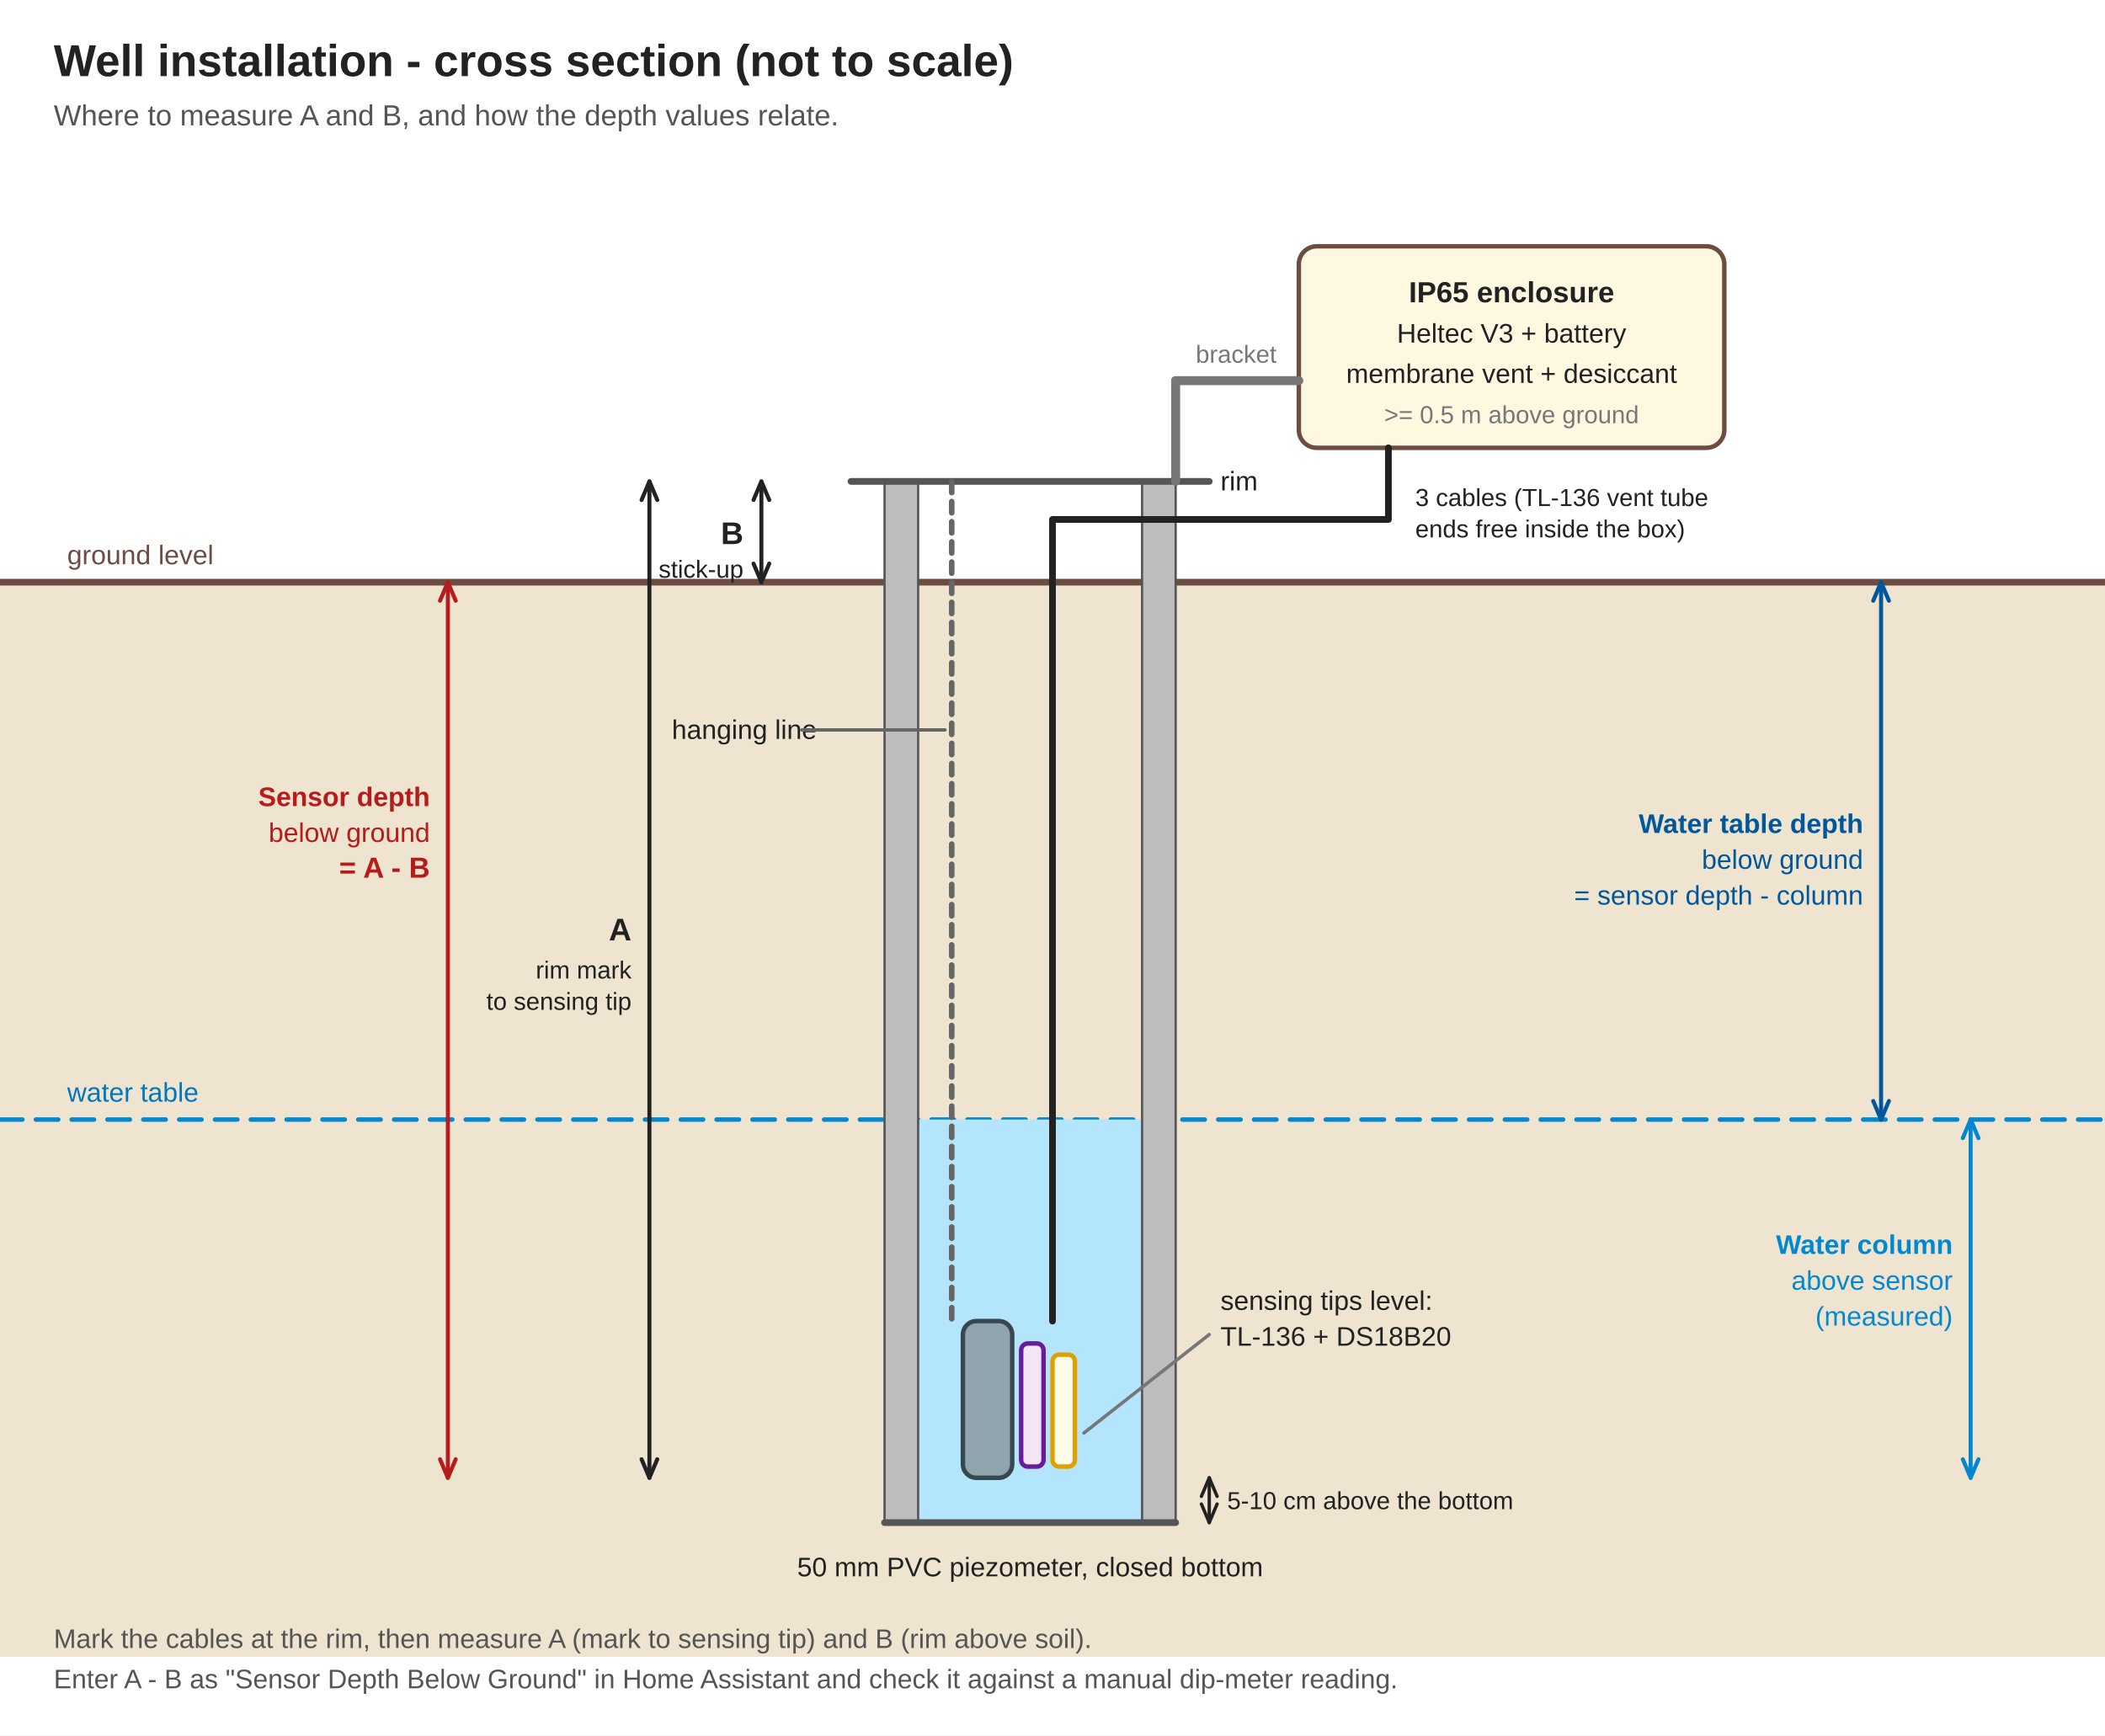
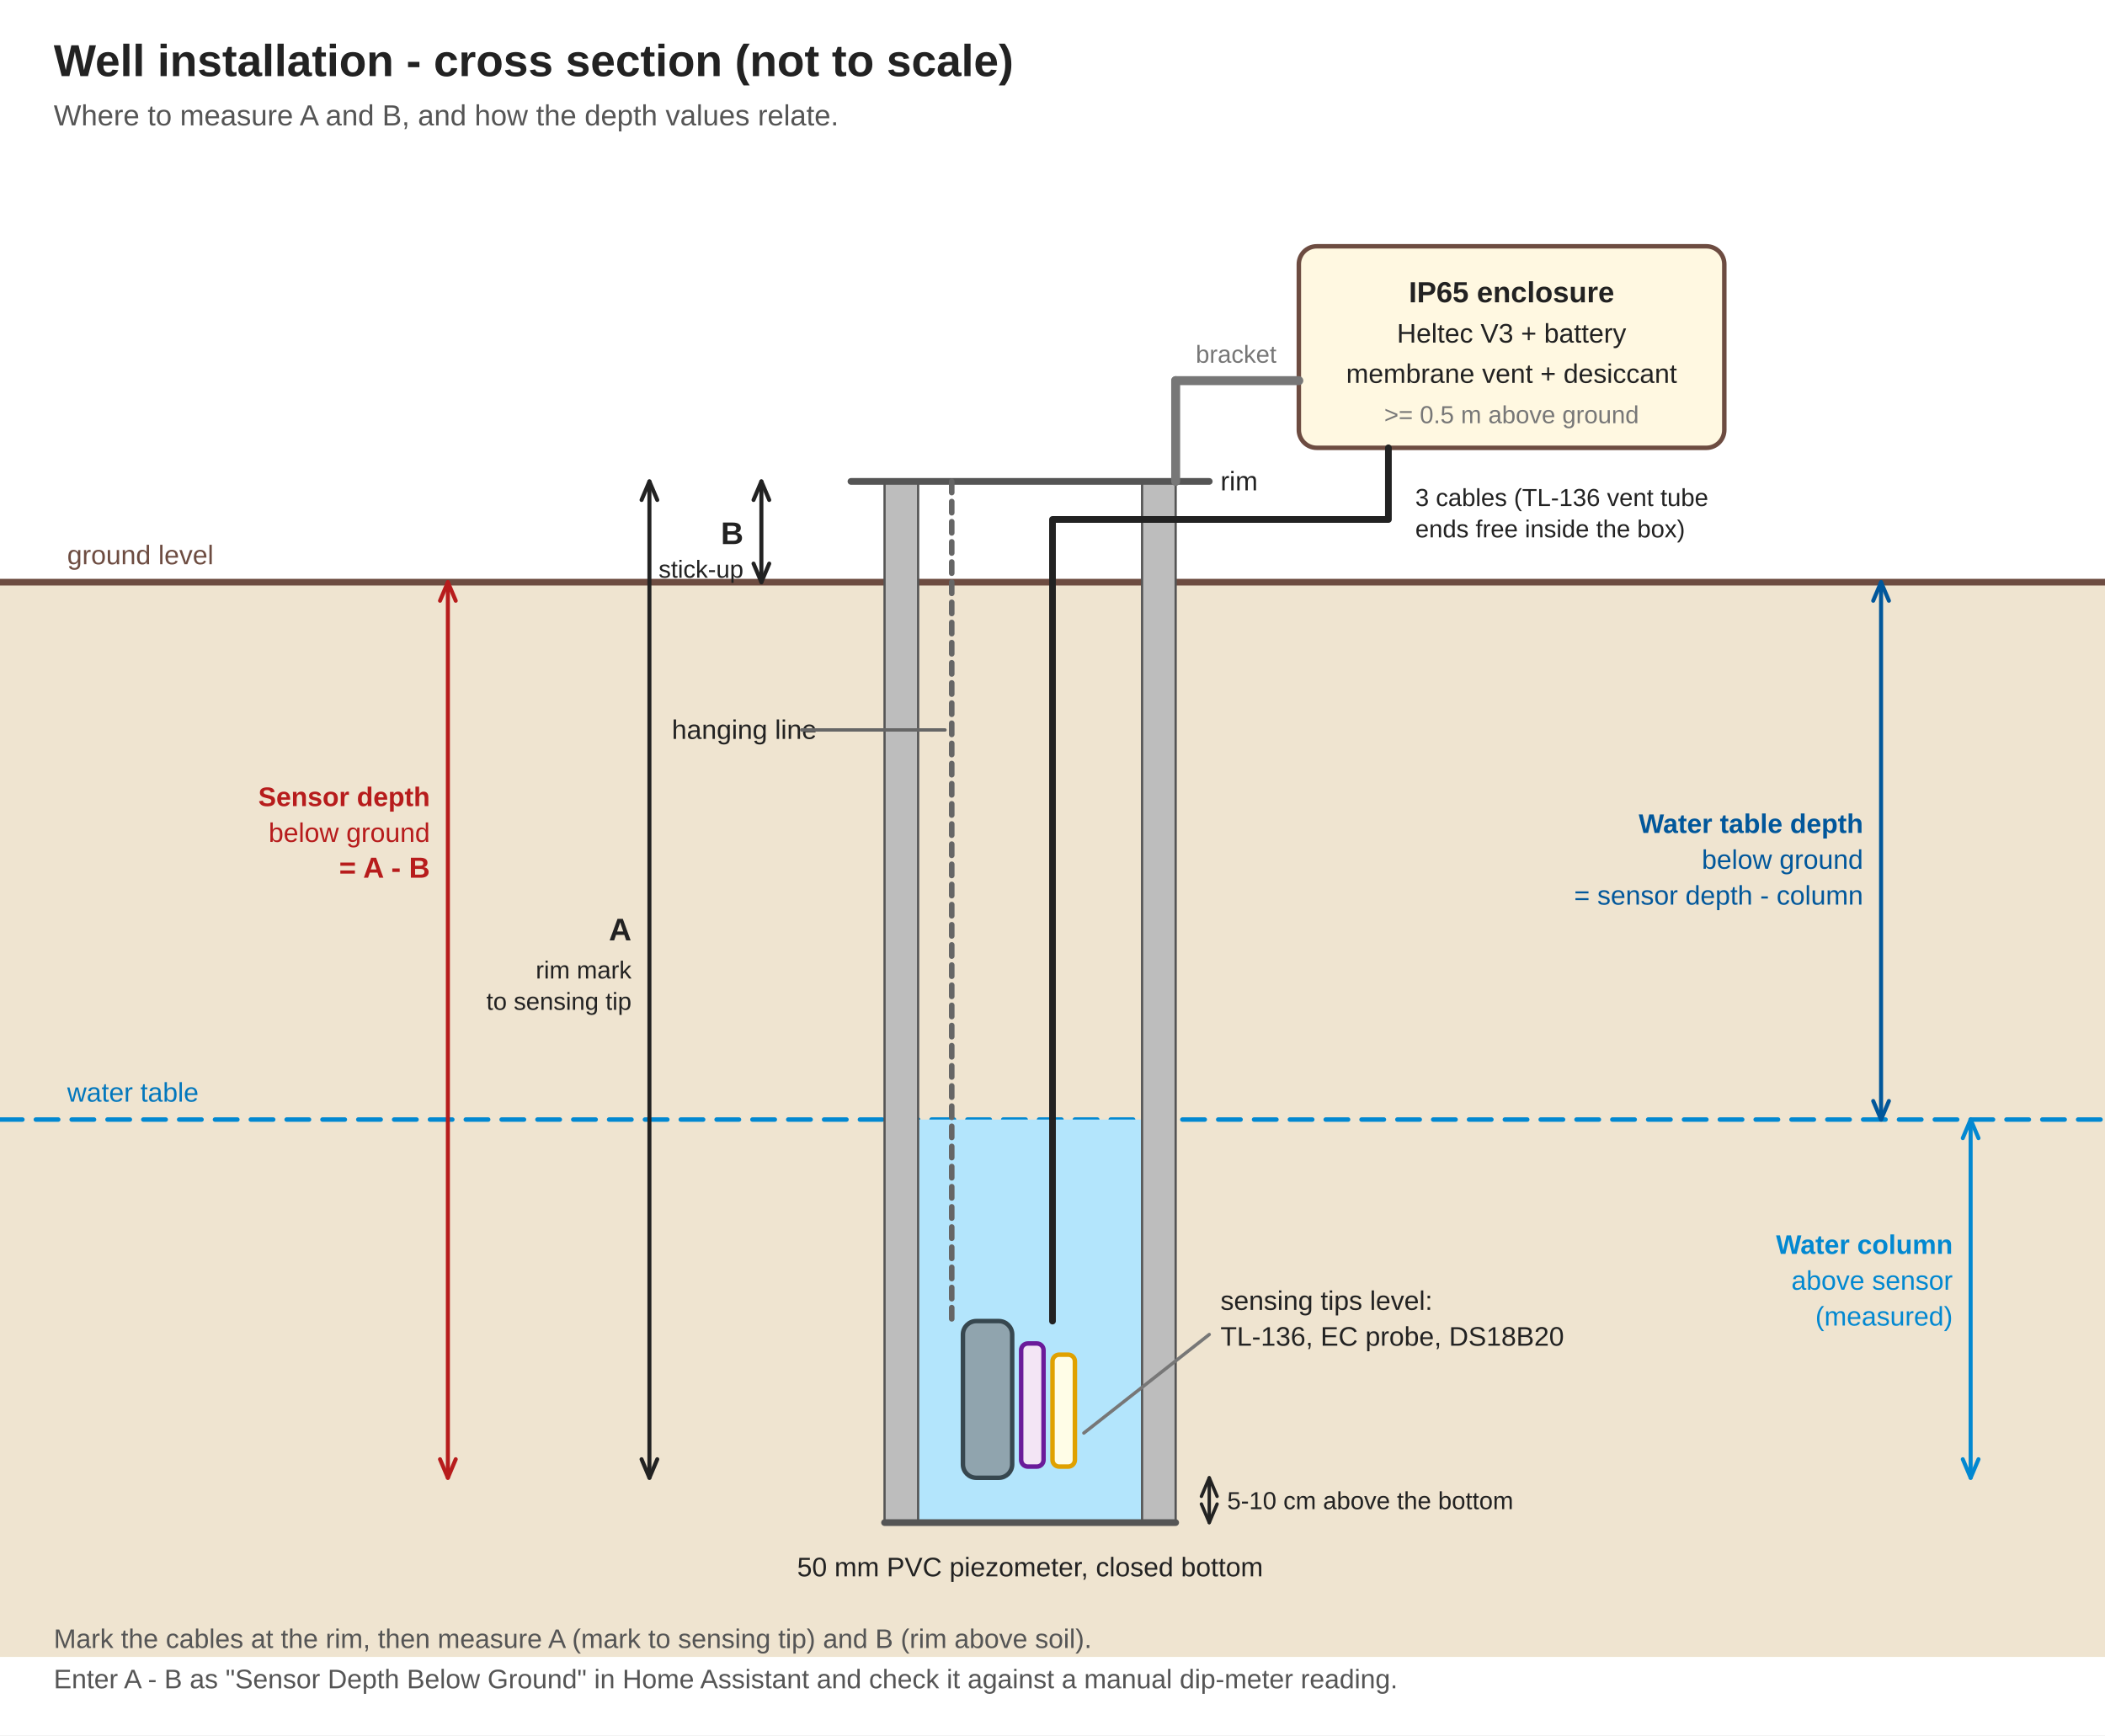
<svg xmlns="http://www.w3.org/2000/svg" viewBox="0 0 940 775" width="940" height="775" font-family="Arial, Helvetica, sans-serif">
  <rect width="940" height="775" fill="#ffffff" />
  <text x="24" y="34" font-size="20" text-anchor="start" font-weight="bold" fill="#222">Well installation - cross section (not to scale)</text>
  <text x="24" y="56" font-size="13" text-anchor="start" font-weight="normal" fill="#555">Where to measure A and B, and how the depth values relate.</text>
  <rect x="0" y="260" width="940" height="480" fill="#efe4d0" />
  <line x1="0" y1="260" x2="940" y2="260" stroke="#6d4c41" stroke-width="3" stroke-linecap="round" />
  <text x="30" y="252" font-size="12" text-anchor="start" font-weight="normal" fill="#6d4c41">ground level</text>
  <line x1="0" y1="500" x2="940" y2="500" stroke="#0288d1" stroke-width="2" stroke-linecap="round" stroke-dasharray="10 6" />
  <text x="30" y="492" font-size="12" text-anchor="start" font-weight="normal" fill="#0277bd">water table</text>
  <rect x="410" y="500" width="100" height="180" fill="#b3e5fc" />
  <rect x="395" y="215" width="15" height="465" fill="#bdbdbd" stroke="#555" />
  <rect x="510" y="215" width="15" height="465" fill="#bdbdbd" stroke="#555" />
  <line x1="395" y1="680" x2="525" y2="680" stroke="#555" stroke-width="3" stroke-linecap="round" />
  <text x="460" y="704" font-size="12" text-anchor="middle" font-weight="normal" fill="#222">50 mm PVC piezometer, closed bottom</text>
  <line x1="380" y1="215" x2="540" y2="215" stroke="#555" stroke-width="3" stroke-linecap="round" />
  <text x="545" y="219" font-size="12" text-anchor="start" font-weight="normal" fill="#222">rim</text>
  <rect x="580" y="110" width="190" height="90" rx="8" fill="#fff8e1" stroke="#6d4c41" stroke-width="2" />
  <text x="675" y="135" font-size="13" text-anchor="middle" font-weight="bold" fill="#222">IP65 enclosure</text>
  <text x="675" y="153" font-size="12" text-anchor="middle" font-weight="normal" fill="#222">Heltec V3 + battery</text>
  <text x="675" y="171" font-size="12" text-anchor="middle" font-weight="normal" fill="#222">membrane vent + desiccant</text>
  <text x="675" y="189" font-size="11" text-anchor="middle" font-weight="normal" fill="#777">&gt;= 0.5 m above ground</text>
  <line x1="580" y1="170" x2="525" y2="170" stroke="#777" stroke-width="4" stroke-linecap="round" />
  <line x1="525" y1="170" x2="525" y2="215" stroke="#777" stroke-width="4" stroke-linecap="round" />
  <text x="552" y="162" font-size="11" text-anchor="middle" font-weight="normal" fill="#777">bracket</text>
  <polyline points="620,200 620,232 470,232 470,590" fill="none" stroke="#222" stroke-width="3" stroke-linejoin="round" stroke-linecap="round" />
  <text x="632" y="226" font-size="11" text-anchor="start" font-weight="normal" fill="#222">3 cables (TL-136 vent tube</text>
  <text x="632" y="240" font-size="11" text-anchor="start" font-weight="normal" fill="#222">ends free inside the box)</text>
  <polyline points="425,215 425,590" fill="none" stroke="#666" stroke-width="2.5" stroke-linejoin="round" stroke-linecap="round" stroke-dasharray="5 4" />
  <text x="300" y="330" font-size="12" text-anchor="start" font-weight="normal" fill="#222">hanging line</text>
  <line x1="358" y1="326" x2="422" y2="326" stroke="#666" stroke-width="1.5" stroke-linecap="round" />
  <rect x="430" y="590" width="22" height="70" rx="6" fill="#90a4ae" stroke="#37474f" stroke-width="2" />
  <rect x="456" y="600" width="10" height="55" rx="3" fill="#f3e5f5" stroke="#6a1b9a" stroke-width="2" />
  <rect x="470" y="605" width="10" height="50" rx="3" fill="#fffde7" stroke="#e0a100" stroke-width="2" />
  <text x="545" y="585" font-size="12" text-anchor="start" font-weight="normal" fill="#222">sensing tips level:</text>
-   <text x="545" y="601" font-size="12" text-anchor="start" font-weight="normal" fill="#222">TL-136 + DS18B20</text>
+   <text x="545" y="601" font-size="12" text-anchor="start" font-weight="normal" fill="#222">TL-136, EC probe, DS18B20</text>
  <line x1="540" y1="596" x2="484" y2="640" stroke="#777" stroke-width="1.5" stroke-linecap="round" />
  <line x1="540" y1="660" x2="540" y2="680" stroke="#222" stroke-width="1.5" stroke-linecap="round" />
  <polyline points="536.495,671.71 540,680 543.505,671.71" fill="none" stroke="#222" stroke-width="1.5" stroke-linejoin="round" stroke-linecap="round" />
  <polyline points="543.505,668.29 540,660 536.495,668.29" fill="none" stroke="#222" stroke-width="1.5" stroke-linejoin="round" stroke-linecap="round" />
  <text x="548" y="674" font-size="11" text-anchor="start" font-weight="normal" fill="#222">5-10 cm above the bottom</text>
  <line x1="340" y1="215" x2="340" y2="260" stroke="#222" stroke-width="1.8" stroke-linecap="round" />
  <polyline points="336.495,251.71 340,260 343.505,251.71" fill="none" stroke="#222" stroke-width="1.8" stroke-linejoin="round" stroke-linecap="round" />
  <polyline points="343.505,223.29 340,215 336.495,223.29" fill="none" stroke="#222" stroke-width="1.8" stroke-linejoin="round" stroke-linecap="round" />
  <text x="332" y="243" font-size="14" text-anchor="end" font-weight="bold" fill="#222">B</text>
  <text x="332" y="258" font-size="11" text-anchor="end" font-weight="normal" fill="#222">stick-up</text>
  <line x1="290" y1="215" x2="290" y2="660" stroke="#222" stroke-width="1.8" stroke-linecap="round" />
  <polyline points="286.495,651.71 290,660 293.505,651.71" fill="none" stroke="#222" stroke-width="1.8" stroke-linejoin="round" stroke-linecap="round" />
  <polyline points="293.505,223.29 290,215 286.495,223.29" fill="none" stroke="#222" stroke-width="1.8" stroke-linejoin="round" stroke-linecap="round" />
  <text x="282" y="420" font-size="14" text-anchor="end" font-weight="bold" fill="#222">A</text>
  <text x="282" y="437" font-size="11" text-anchor="end" font-weight="normal" fill="#222">rim mark</text>
  <text x="282" y="451" font-size="11" text-anchor="end" font-weight="normal" fill="#222">to sensing tip</text>
  <line x1="200" y1="260" x2="200" y2="660" stroke="#b71c1c" stroke-width="1.8" stroke-linecap="round" />
  <polyline points="196.495,651.71 200,660 203.505,651.71" fill="none" stroke="#b71c1c" stroke-width="1.8" stroke-linejoin="round" stroke-linecap="round" />
  <polyline points="203.505,268.29 200,260 196.495,268.29" fill="none" stroke="#b71c1c" stroke-width="1.8" stroke-linejoin="round" stroke-linecap="round" />
  <text x="192" y="360" font-size="12" text-anchor="end" font-weight="bold" fill="#b71c1c">Sensor depth</text>
  <text x="192" y="376" font-size="12" text-anchor="end" font-weight="normal" fill="#b71c1c">below ground</text>
  <text x="192" y="392" font-size="13" text-anchor="end" font-weight="bold" fill="#b71c1c">= A - B</text>
  <line x1="840" y1="260" x2="840" y2="500" stroke="#01579b" stroke-width="1.8" stroke-linecap="round" />
  <polyline points="836.495,491.71 840,500 843.505,491.71" fill="none" stroke="#01579b" stroke-width="1.8" stroke-linejoin="round" stroke-linecap="round" />
  <polyline points="843.505,268.29 840,260 836.495,268.29" fill="none" stroke="#01579b" stroke-width="1.8" stroke-linejoin="round" stroke-linecap="round" />
  <text x="832" y="372" font-size="12" text-anchor="end" font-weight="bold" fill="#01579b">Water table depth</text>
  <text x="832" y="388" font-size="12" text-anchor="end" font-weight="normal" fill="#01579b">below ground</text>
  <text x="832" y="404" font-size="12" text-anchor="end" font-weight="normal" fill="#01579b">= sensor depth - column</text>
  <line x1="880" y1="500" x2="880" y2="660" stroke="#0288d1" stroke-width="1.8" stroke-linecap="round" />
  <polyline points="876.495,651.71 880,660 883.505,651.71" fill="none" stroke="#0288d1" stroke-width="1.8" stroke-linejoin="round" stroke-linecap="round" />
  <polyline points="883.505,508.29 880,500 876.495,508.29" fill="none" stroke="#0288d1" stroke-width="1.8" stroke-linejoin="round" stroke-linecap="round" />
  <text x="872" y="560" font-size="12" text-anchor="end" font-weight="bold" fill="#0288d1">Water column</text>
  <text x="872" y="576" font-size="12" text-anchor="end" font-weight="normal" fill="#0288d1">above sensor</text>
  <text x="872" y="592" font-size="12" text-anchor="end" font-weight="normal" fill="#0288d1">(measured)</text>
  <text x="24" y="736" font-size="12" text-anchor="start" font-weight="normal" fill="#555">Mark the cables at the rim, then measure A (mark to sensing tip) and B (rim above soil).</text>
  <text x="24" y="754" font-size="12" text-anchor="start" font-weight="normal" fill="#555">Enter A - B as "Sensor Depth Below Ground" in Home Assistant and check it against a manual dip-meter reading.</text>
</svg>
